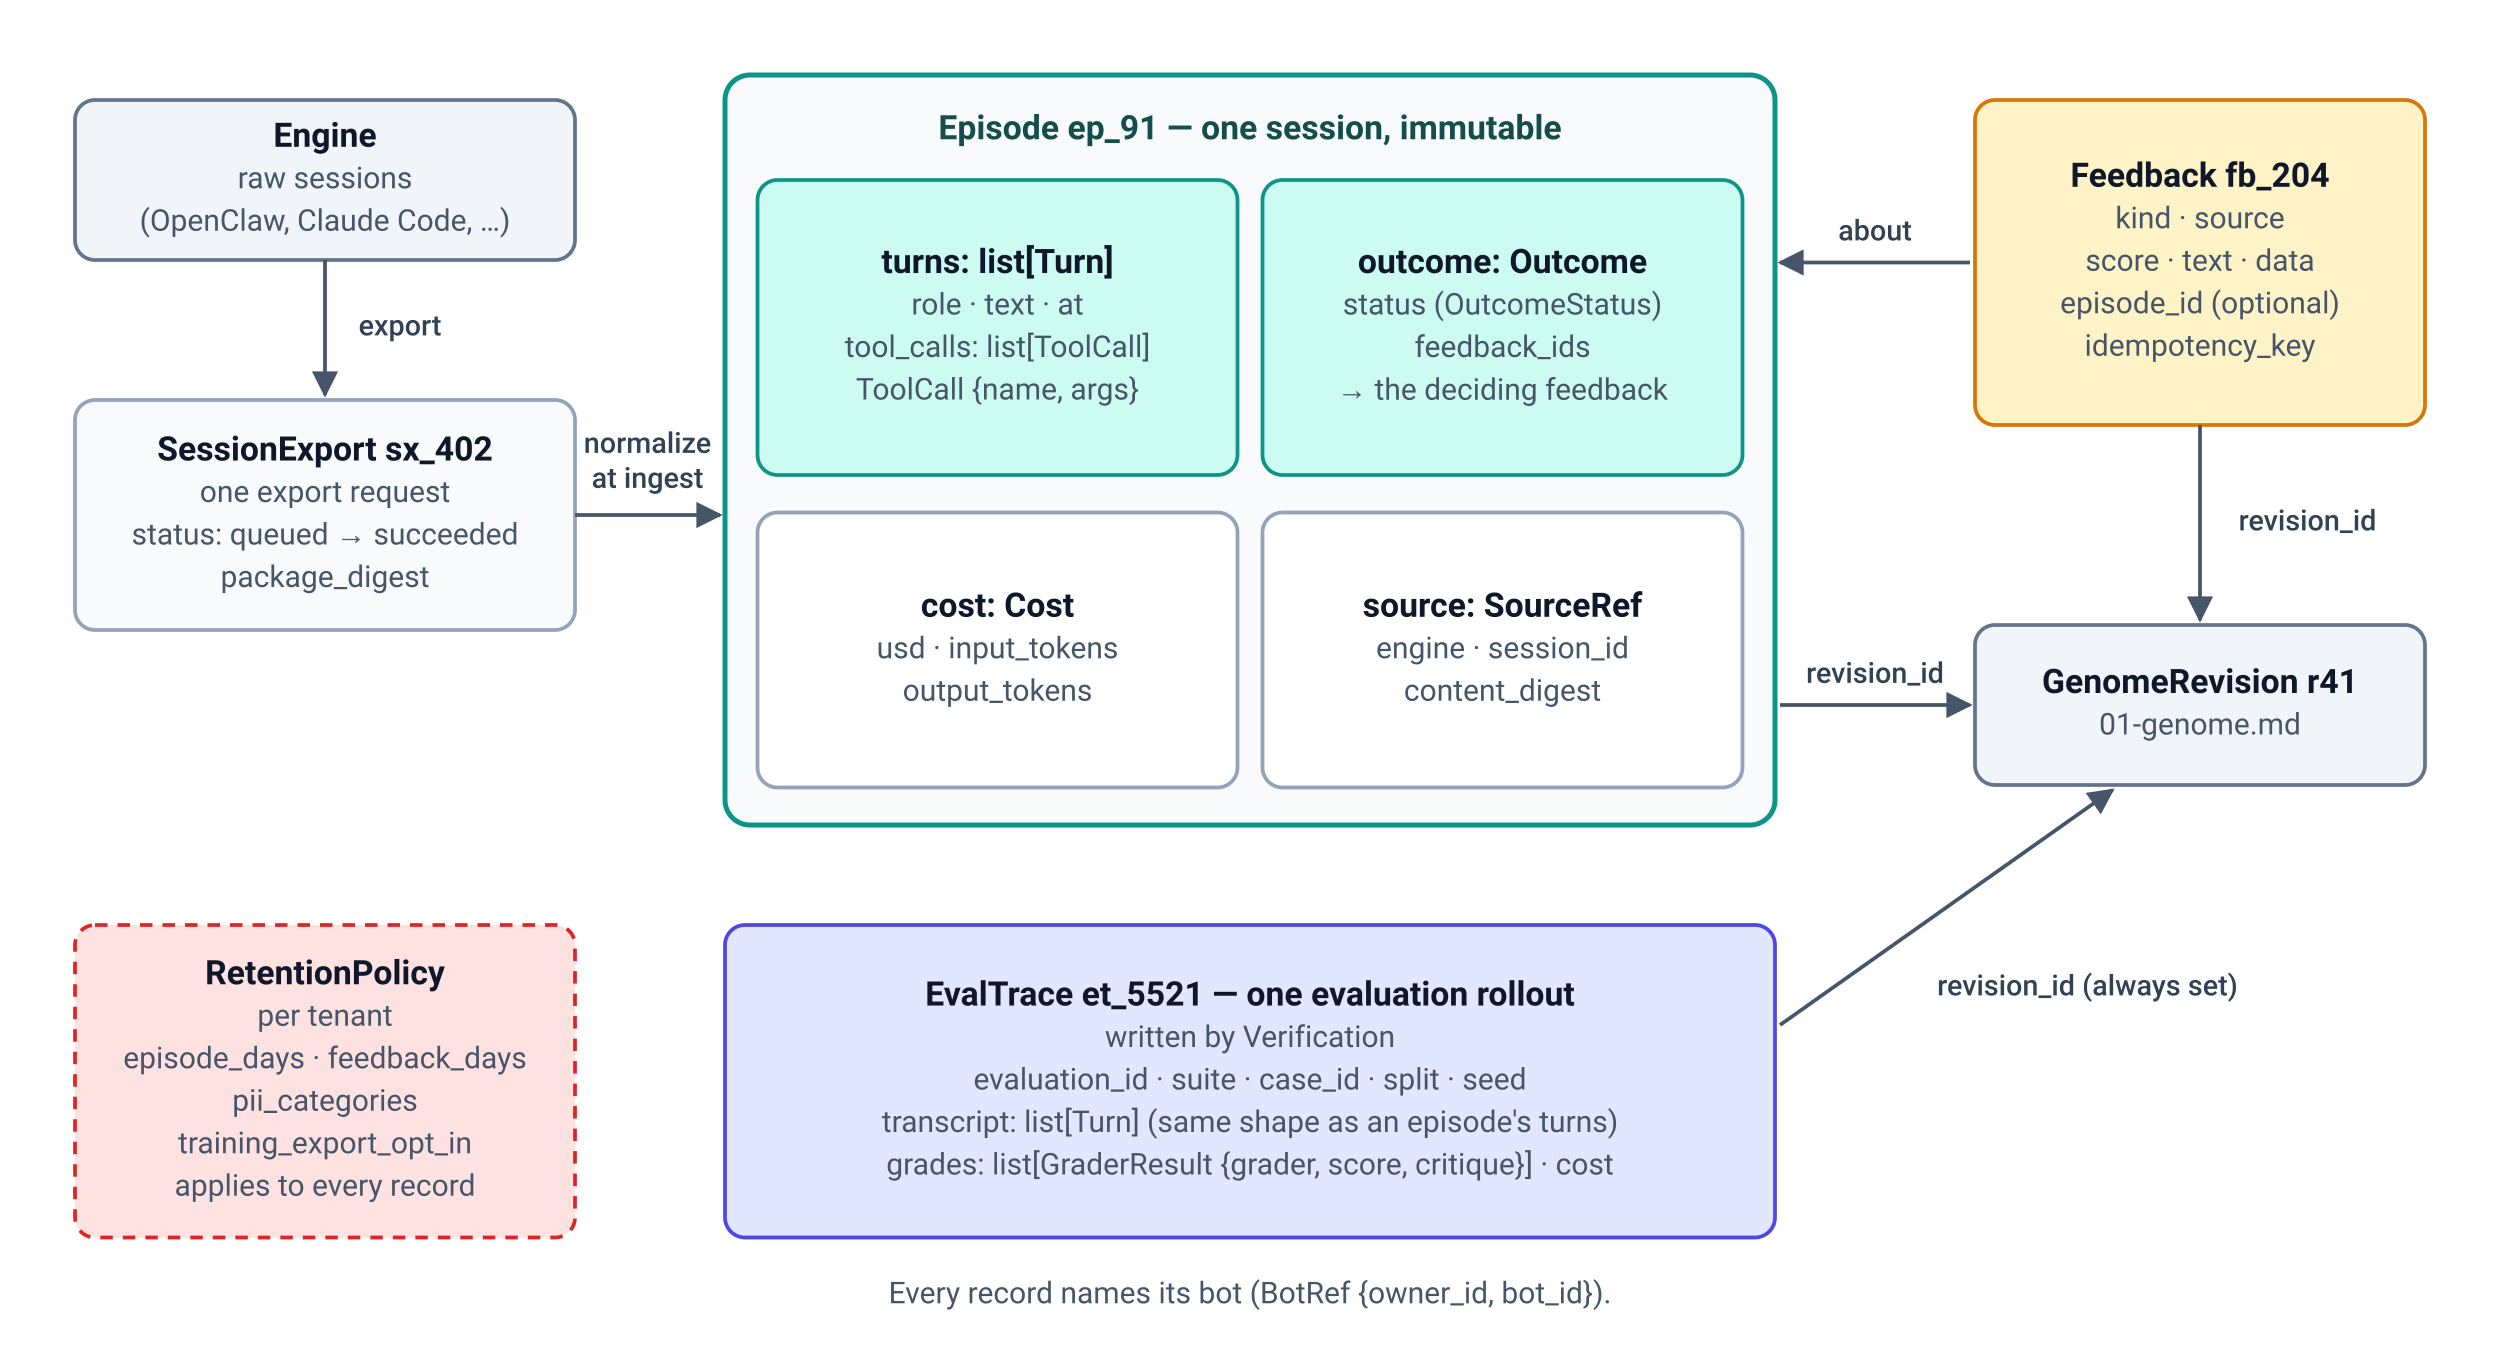
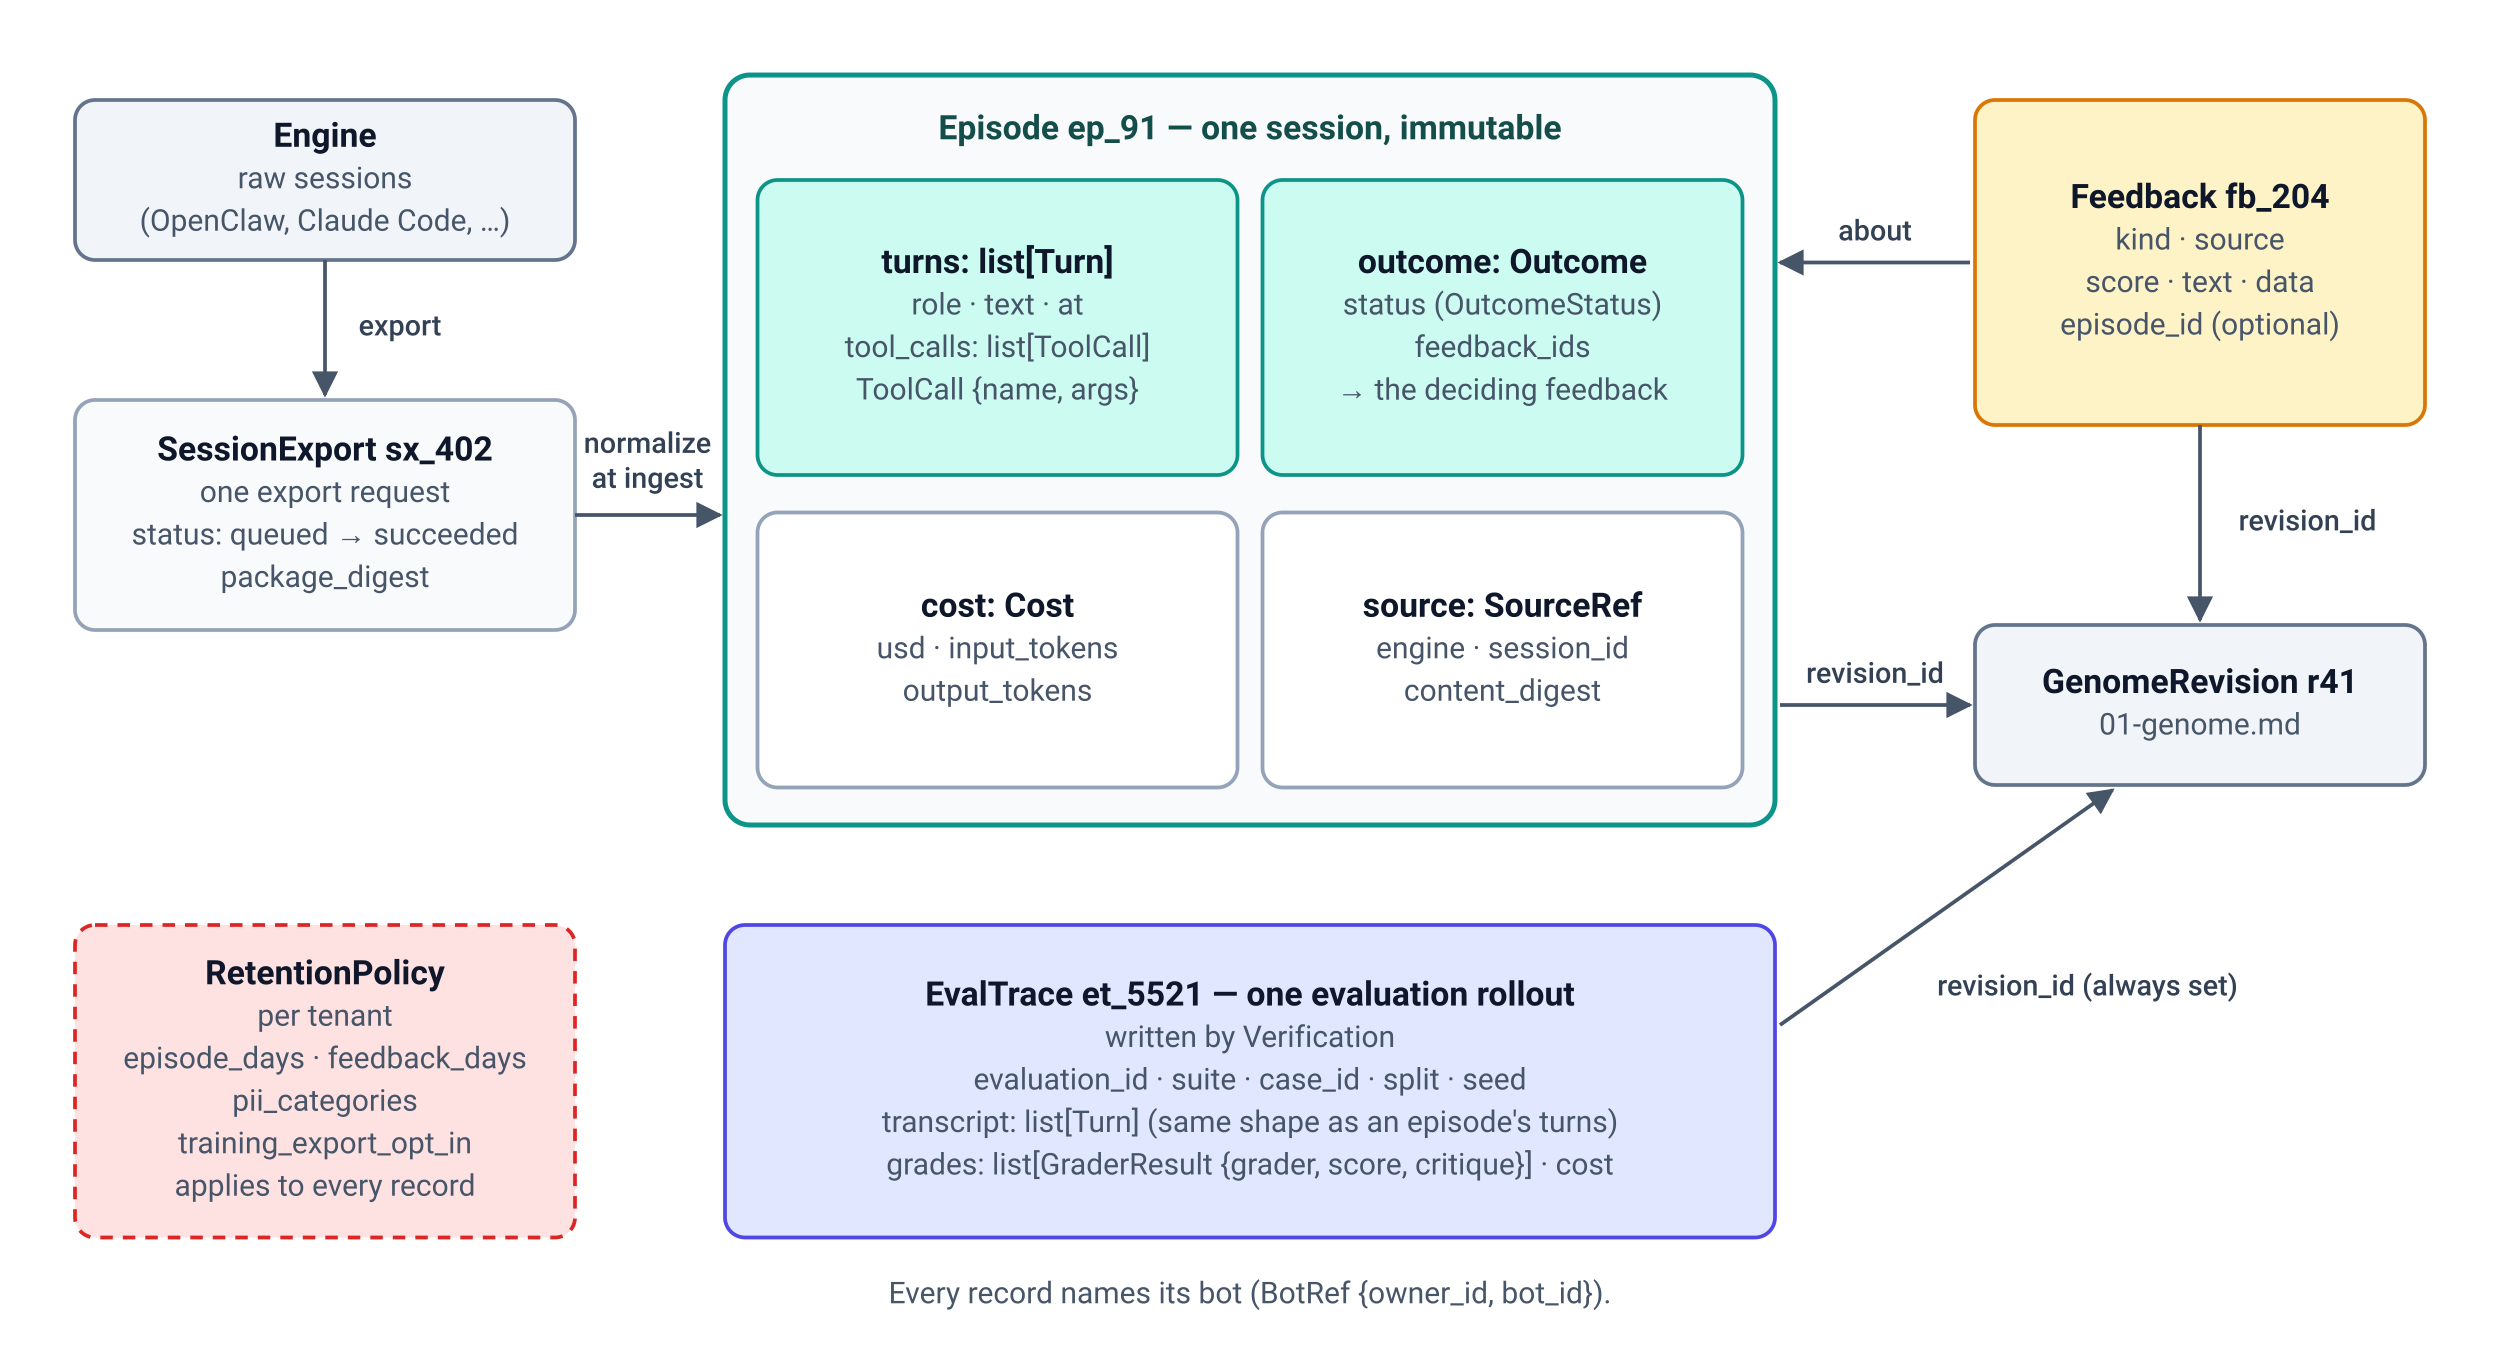
<svg xmlns="http://www.w3.org/2000/svg" width="1000" height="540" viewBox="0 0 1000 540" font-family="system-ui,-apple-system,'Segoe UI',Roboto,'Helvetica Neue',Arial,sans-serif" role="img" aria-label="Experience domain model">
  <defs>
    <marker id="ah" viewBox="0 0 10 10" refX="9" refY="5" markerWidth="7" markerHeight="7" orient="auto-start-reverse">
      <path d="M0 0 L10 5 L0 10 z" fill="#475569" />
    </marker>
  </defs>
  <rect width="1000" height="540" fill="#ffffff" />
  <rect x="30" y="40" width="200" height="64" rx="8" fill="#f1f5f9" stroke="#64748b" stroke-width="1.5" />
  <text x="130.0" y="55.0" font-size="13.5" font-weight="600" fill="#0f172a" text-anchor="middle" dominant-baseline="middle">Engine</text>
  <text x="130.0" y="72.0" font-size="12" font-weight="400" fill="#475569" text-anchor="middle" dominant-baseline="middle">raw sessions</text>
  <text x="130.0" y="89.0" font-size="12" font-weight="400" fill="#475569" text-anchor="middle" dominant-baseline="middle">(OpenClaw, Claude Code, …)</text>
  <rect x="30" y="160" width="200" height="92" rx="8" fill="#f8fafc" stroke="#94a3b8" stroke-width="1.5" />
  <text x="130.0" y="180.5" font-size="13.5" font-weight="600" fill="#0f172a" text-anchor="middle" dominant-baseline="middle">SessionExport sx_402</text>
  <text x="130.0" y="197.5" font-size="12" font-weight="400" fill="#475569" text-anchor="middle" dominant-baseline="middle">one export request</text>
  <text x="130.0" y="214.5" font-size="12" font-weight="400" fill="#475569" text-anchor="middle" dominant-baseline="middle">status: queued → succeeded</text>
  <text x="130.0" y="231.5" font-size="12" font-weight="400" fill="#475569" text-anchor="middle" dominant-baseline="middle">package_digest</text>
  <rect x="30" y="370" width="200" height="125" rx="8" fill="#fee2e2" stroke="#dc2626" stroke-width="1.5" stroke-dasharray="5 4" />
  <text x="130.0" y="390.0" font-size="13.5" font-weight="600" fill="#0f172a" text-anchor="middle" dominant-baseline="middle">RetentionPolicy</text>
  <text x="130.0" y="407.0" font-size="12" font-weight="400" fill="#475569" text-anchor="middle" dominant-baseline="middle">per tenant</text>
  <text x="130.0" y="424.0" font-size="12" font-weight="400" fill="#475569" text-anchor="middle" dominant-baseline="middle">episode_days · feedback_days</text>
  <text x="130.0" y="441.0" font-size="12" font-weight="400" fill="#475569" text-anchor="middle" dominant-baseline="middle">pii_categories</text>
  <text x="130.0" y="458.0" font-size="12" font-weight="400" fill="#475569" text-anchor="middle" dominant-baseline="middle">training_export_opt_in</text>
  <text x="130.0" y="475.0" font-size="12" font-weight="400" fill="#475569" text-anchor="middle" dominant-baseline="middle">applies to every record</text>
  <rect x="290" y="30" width="420" height="300" rx="10" fill="#f8fafc" stroke="#0d9488" stroke-width="2" />
  <text x="500" y="52" font-size="13.5" font-weight="700" fill="#134e4a" text-anchor="middle" dominant-baseline="middle">Episode ep_91 — one session, immutable</text>
  <rect x="303" y="72" width="192" height="118" rx="8" fill="#ccfbf1" stroke="#0d9488" stroke-width="1.5" />
  <text x="399.0" y="105.5" font-size="13.5" font-weight="600" fill="#0f172a" text-anchor="middle" dominant-baseline="middle">turns: list[Turn]</text>
  <text x="399.0" y="122.5" font-size="12" font-weight="400" fill="#475569" text-anchor="middle" dominant-baseline="middle">role · text · at</text>
  <text x="399.0" y="139.5" font-size="12" font-weight="400" fill="#475569" text-anchor="middle" dominant-baseline="middle">tool_calls: list[ToolCall]</text>
  <text x="399.0" y="156.5" font-size="12" font-weight="400" fill="#475569" text-anchor="middle" dominant-baseline="middle">ToolCall {name, args}</text>
  <rect x="505" y="72" width="192" height="118" rx="8" fill="#ccfbf1" stroke="#0d9488" stroke-width="1.5" />
  <text x="601.0" y="105.5" font-size="13.5" font-weight="600" fill="#0f172a" text-anchor="middle" dominant-baseline="middle">outcome: Outcome</text>
  <text x="601.0" y="122.5" font-size="12" font-weight="400" fill="#475569" text-anchor="middle" dominant-baseline="middle">status (OutcomeStatus)</text>
  <text x="601.0" y="139.5" font-size="12" font-weight="400" fill="#475569" text-anchor="middle" dominant-baseline="middle">feedback_ids</text>
  <text x="601.0" y="156.5" font-size="12" font-weight="400" fill="#475569" text-anchor="middle" dominant-baseline="middle">→ the deciding feedback</text>
  <rect x="303" y="205" width="192" height="110" rx="8" fill="#ffffff" stroke="#94a3b8" stroke-width="1.5" />
  <text x="399.0" y="243.0" font-size="13.5" font-weight="600" fill="#0f172a" text-anchor="middle" dominant-baseline="middle">cost: Cost</text>
  <text x="399.0" y="260.0" font-size="12" font-weight="400" fill="#475569" text-anchor="middle" dominant-baseline="middle">usd · input_tokens</text>
  <text x="399.0" y="277.0" font-size="12" font-weight="400" fill="#475569" text-anchor="middle" dominant-baseline="middle">output_tokens</text>
  <rect x="505" y="205" width="192" height="110" rx="8" fill="#ffffff" stroke="#94a3b8" stroke-width="1.5" />
  <text x="601.0" y="243.0" font-size="13.5" font-weight="600" fill="#0f172a" text-anchor="middle" dominant-baseline="middle">source: SourceRef</text>
  <text x="601.0" y="260.0" font-size="12" font-weight="400" fill="#475569" text-anchor="middle" dominant-baseline="middle">engine · session_id</text>
  <text x="601.0" y="277.0" font-size="12" font-weight="400" fill="#475569" text-anchor="middle" dominant-baseline="middle">content_digest</text>
  <rect x="290" y="370" width="420" height="125" rx="8" fill="#e0e7ff" stroke="#4f46e5" stroke-width="1.5" />
  <text x="500.0" y="398.5" font-size="13.5" font-weight="600" fill="#0f172a" text-anchor="middle" dominant-baseline="middle">EvalTrace et_5521 — one evaluation rollout</text>
  <text x="500.0" y="415.5" font-size="12" font-weight="400" fill="#475569" text-anchor="middle" dominant-baseline="middle">written by Verification</text>
  <text x="500.0" y="432.5" font-size="12" font-weight="400" fill="#475569" text-anchor="middle" dominant-baseline="middle">evaluation_id · suite · case_id · split · seed</text>
  <text x="500.0" y="449.5" font-size="12" font-weight="400" fill="#475569" text-anchor="middle" dominant-baseline="middle">transcript: list[Turn] (same shape as an episode's turns)</text>
  <text x="500.0" y="466.5" font-size="12" font-weight="400" fill="#475569" text-anchor="middle" dominant-baseline="middle">grades: list[GraderResult {grader, score, critique}] · cost</text>
  <rect x="790" y="40" width="180" height="130" rx="8" fill="#fef3c7" stroke="#d97706" stroke-width="1.5" />
-   <text x="880.0" y="71.0" font-size="13.5" font-weight="600" fill="#0f172a" text-anchor="middle" dominant-baseline="middle">Feedback fb_204</text>
-   <text x="880.0" y="88.0" font-size="12" font-weight="400" fill="#475569" text-anchor="middle" dominant-baseline="middle">kind · source</text>
-   <text x="880.0" y="105.0" font-size="12" font-weight="400" fill="#475569" text-anchor="middle" dominant-baseline="middle">score · text · data</text>
-   <text x="880.0" y="122.0" font-size="12" font-weight="400" fill="#475569" text-anchor="middle" dominant-baseline="middle">episode_id (optional)</text>
-   <text x="880.0" y="139.0" font-size="12" font-weight="400" fill="#475569" text-anchor="middle" dominant-baseline="middle">idempotency_key</text>
+   <text x="880.0" y="79.5" font-size="13.5" font-weight="600" fill="#0f172a" text-anchor="middle" dominant-baseline="middle">Feedback fb_204</text>
+   <text x="880.0" y="96.5" font-size="12" font-weight="400" fill="#475569" text-anchor="middle" dominant-baseline="middle">kind · source</text>
+   <text x="880.0" y="113.5" font-size="12" font-weight="400" fill="#475569" text-anchor="middle" dominant-baseline="middle">score · text · data</text>
+   <text x="880.0" y="130.5" font-size="12" font-weight="400" fill="#475569" text-anchor="middle" dominant-baseline="middle">episode_id (optional)</text>
  <rect x="790" y="250" width="180" height="64" rx="8" fill="#f1f5f9" stroke="#64748b" stroke-width="1.5" />
  <text x="880.0" y="273.5" font-size="13.5" font-weight="600" fill="#0f172a" text-anchor="middle" dominant-baseline="middle">GenomeRevision r41</text>
  <text x="880.0" y="290.5" font-size="12" font-weight="400" fill="#475569" text-anchor="middle" dominant-baseline="middle">01-genome.md</text>
  <line x1="130" y1="104" x2="130" y2="158" stroke="#475569" stroke-width="1.5" marker-end="url(#ah)" />
  <text x="160" y="131" font-size="11.5" font-weight="500" fill="#334155" text-anchor="middle" dominant-baseline="middle">export</text>
  <line x1="230" y1="206" x2="288" y2="206" stroke="#475569" stroke-width="1.5" marker-end="url(#ah)" />
  <text x="259" y="178" font-size="11.5" font-weight="500" fill="#334155" text-anchor="middle" dominant-baseline="middle">normalize</text>
  <text x="259" y="192" font-size="11.5" font-weight="500" fill="#334155" text-anchor="middle" dominant-baseline="middle">at ingest</text>
  <line x1="788" y1="105" x2="712" y2="105" stroke="#475569" stroke-width="1.5" marker-end="url(#ah)" />
  <text x="750" y="93" font-size="11.5" font-weight="500" fill="#334155" text-anchor="middle" dominant-baseline="middle">about</text>
  <line x1="712" y1="282" x2="788" y2="282" stroke="#475569" stroke-width="1.5" marker-end="url(#ah)" />
  <text x="750" y="270" font-size="11.5" font-weight="500" fill="#334155" text-anchor="middle" dominant-baseline="middle">revision_id</text>
  <line x1="880" y1="170" x2="880" y2="248" stroke="#475569" stroke-width="1.5" marker-end="url(#ah)" />
  <text x="923" y="209" font-size="11.5" font-weight="500" fill="#334155" text-anchor="middle" dominant-baseline="middle">revision_id</text>
  <line x1="712" y1="410" x2="845" y2="316" stroke="#475569" stroke-width="1.5" marker-end="url(#ah)" />
  <text x="835" y="395" font-size="11.5" font-weight="500" fill="#334155" text-anchor="middle" dominant-baseline="middle">revision_id (always set)</text>
  <text x="500" y="518" font-size="12" font-weight="400" fill="#475569" text-anchor="middle" dominant-baseline="middle">Every record names its bot (BotRef {owner_id, bot_id}).</text>
</svg>
